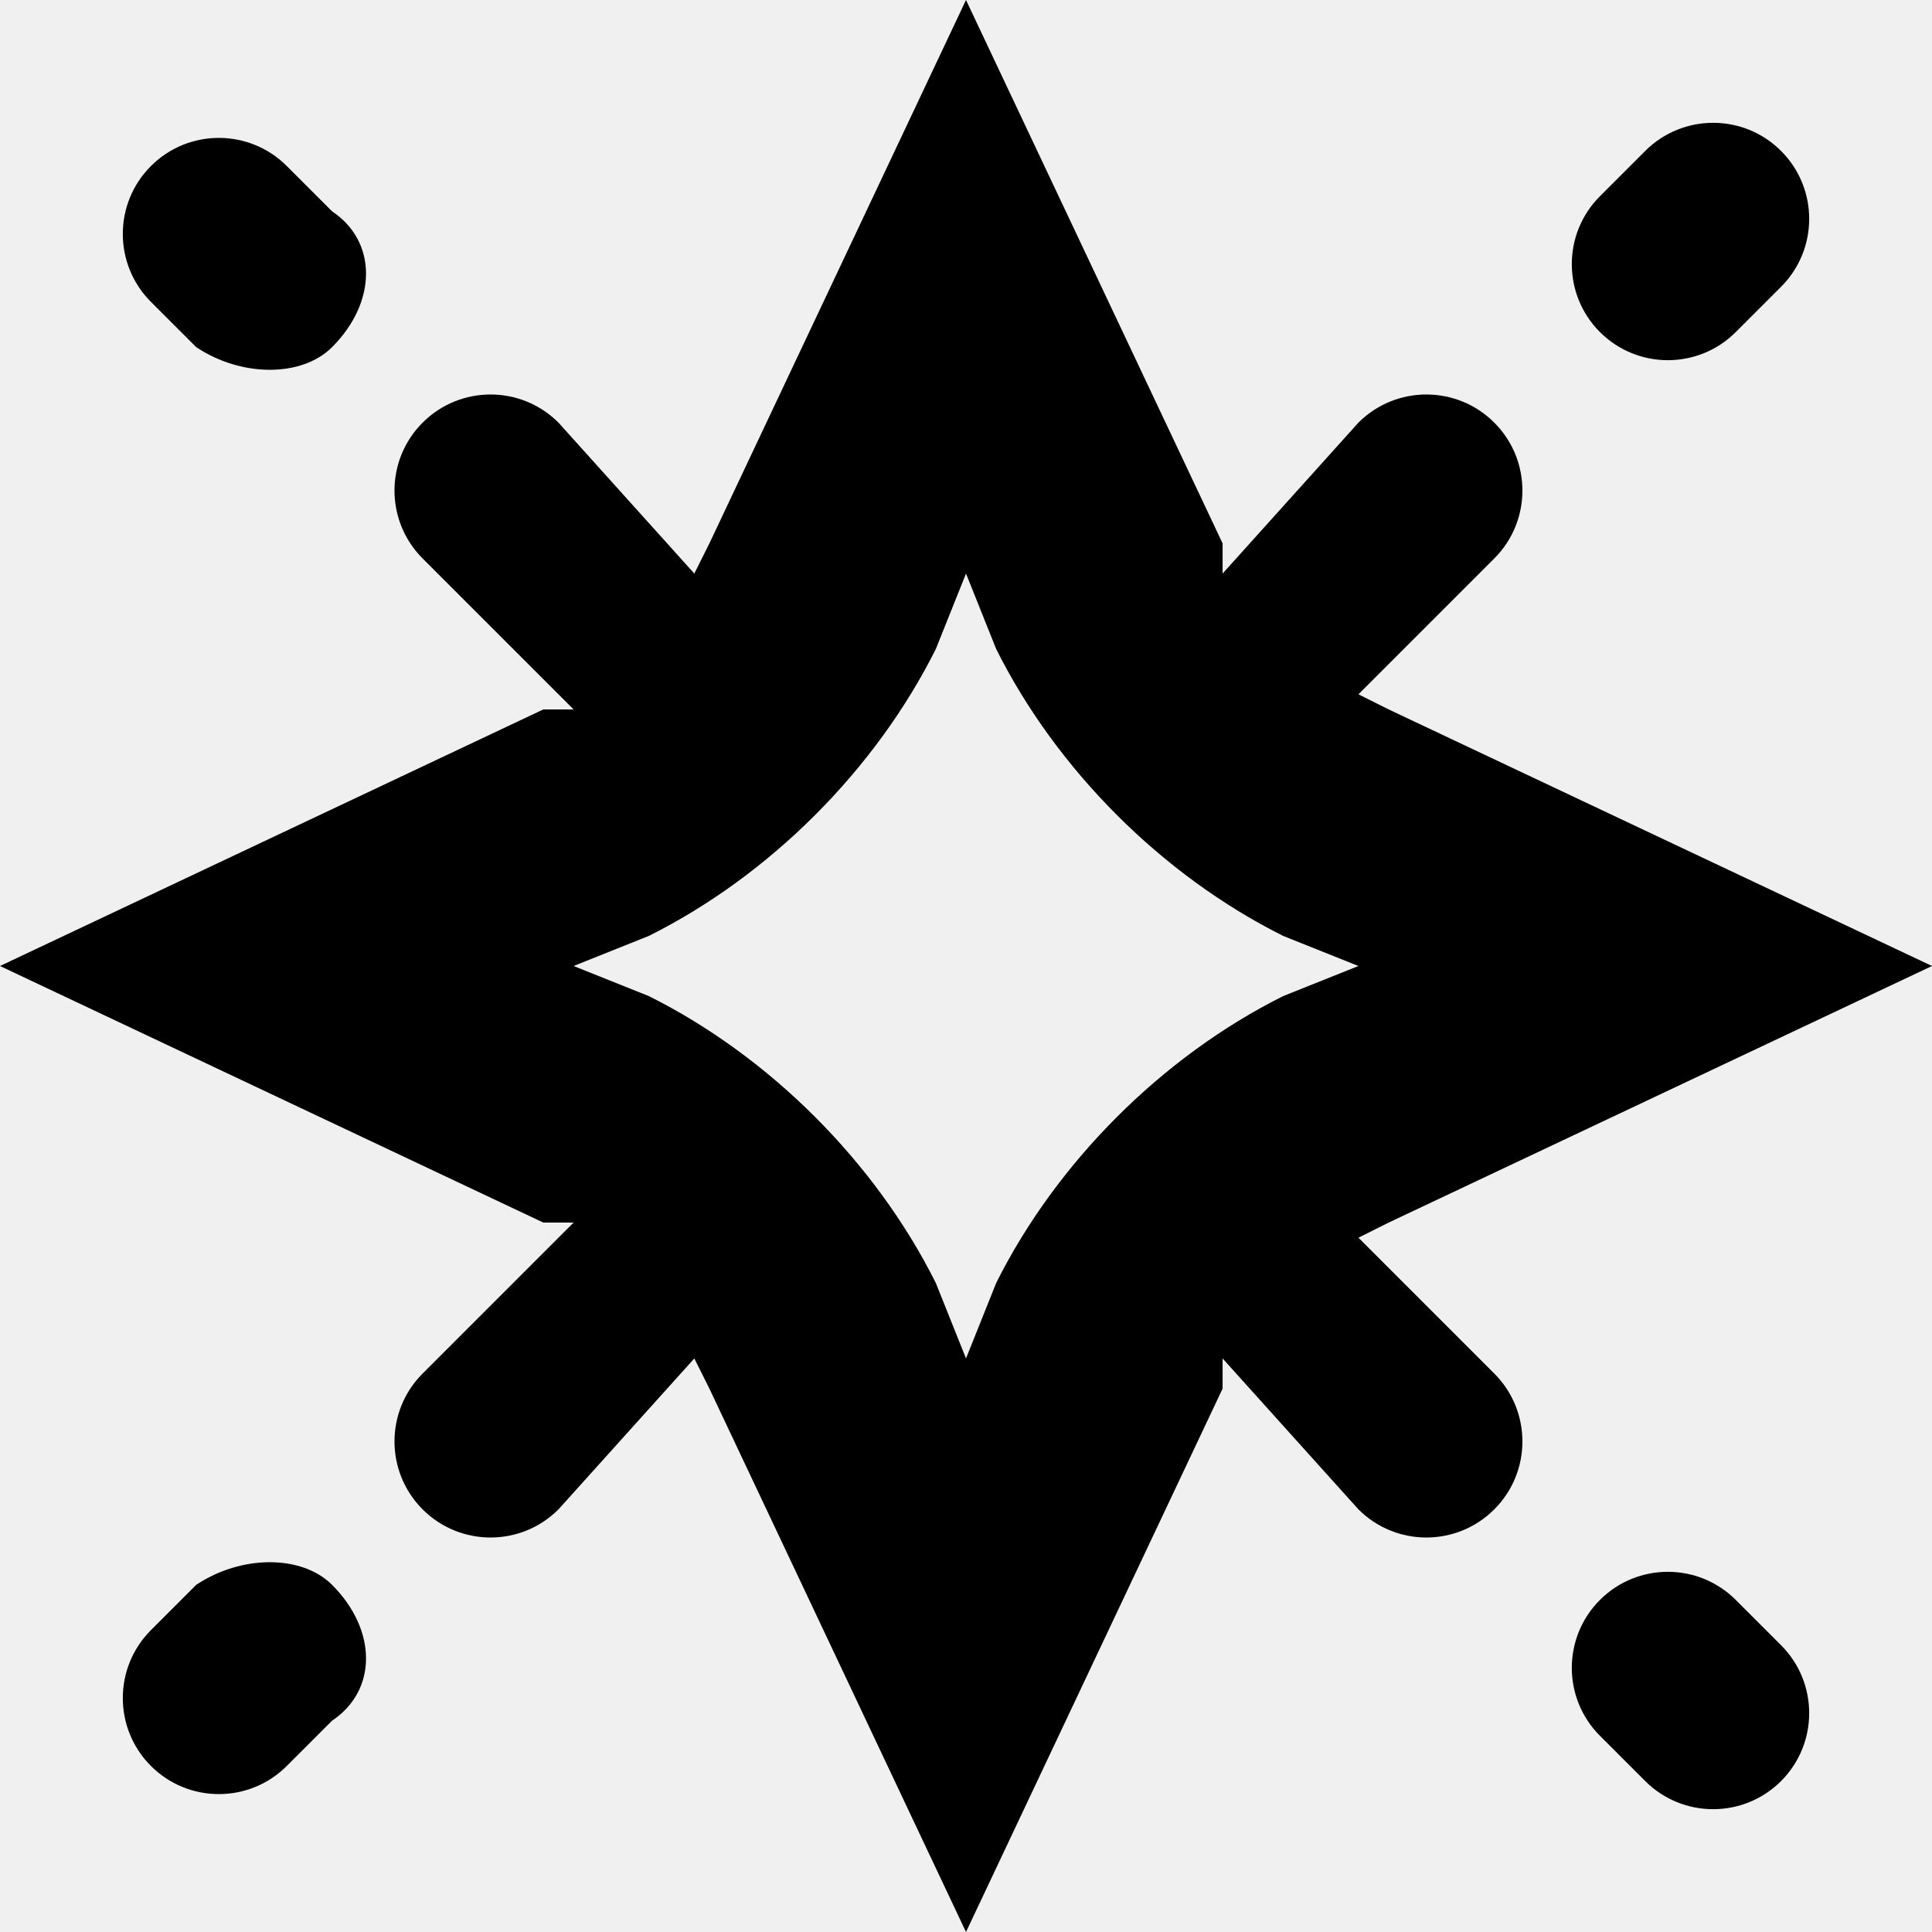
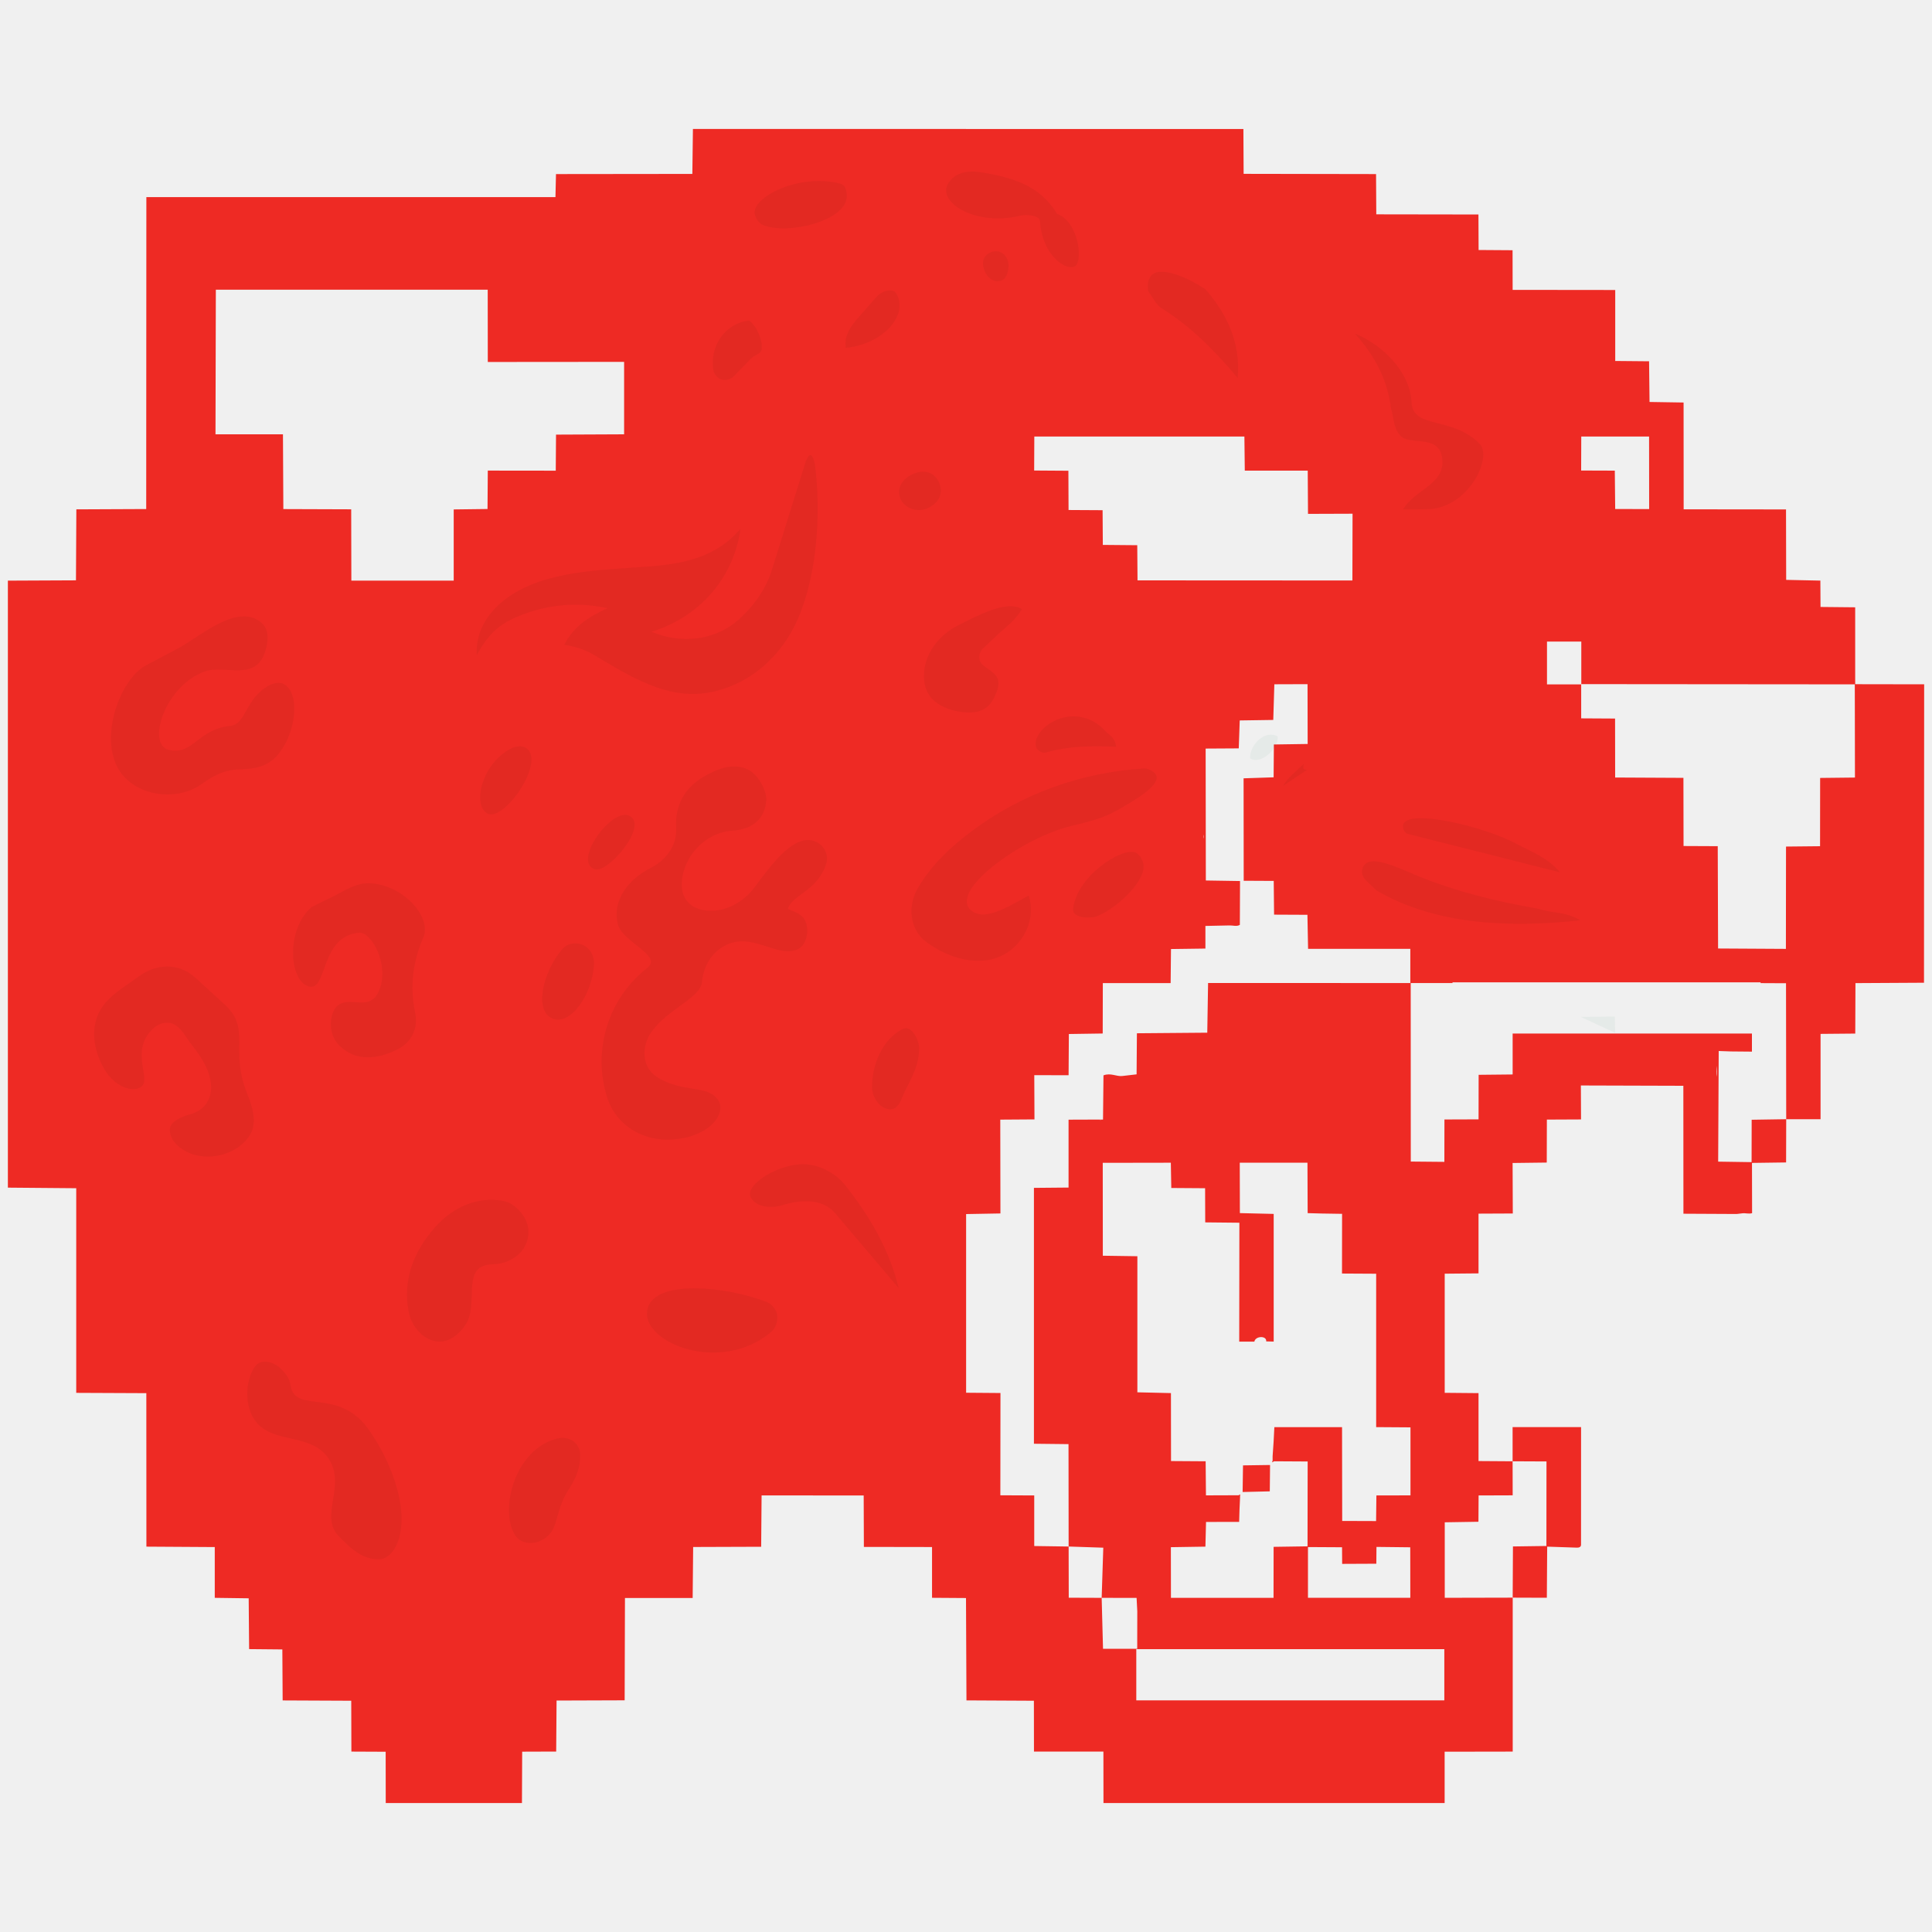
- <svg xmlns="http://www.w3.org/2000/svg" viewBox="0 0 128 128">
-   <path fill-rule="evenodd" d="M81 36 64 0 47 36l-1 2-9-10a6 6 0 0 0-9 9l10 10h-2L0 64l36 17h2L28 91a6 6 0 1 0 9 9l9-10 1 2 17 36 17-36v-2l9 10a6 6 0 1 0 9-9l-9-9 2-1 36-17-36-17-2-1 9-9a6 6 0 1 0-9-9l-9 10v-2Zm-17 2-2 5c-4 8-11 15-19 19l-5 2 5 2c8 4 15 11 19 19l2 5 2-5c4-8 11-15 19-19l5-2-5-2c-8-4-15-11-19-19l-2-5Z" clip-rule="evenodd" />
-   <path d="M118 19a6 6 0 0 0-9-9l-3 3a6 6 0 1 0 9 9l3-3Zm-96 4c-2 2-6 2-9 0l-3-3a6 6 0 1 1 9-9l3 3c3 2 3 6 0 9Zm0 82c-2-2-6-2-9 0l-3 3a6 6 0 1 0 9 9l3-3c3-2 3-6 0-9Zm96 4a6 6 0 0 1-9 9l-3-3a6 6 0 1 1 9-9l3 3Z" />
-   <style>path{fill:#000}@media (prefers-color-scheme:dark){path{fill:#fff}}</style>
+ <svg xmlns="http://www.w3.org/2000/svg" viewBox="0 0 500 500">
+   <defs>
+     <style>
+       .cls-1 {
+         opacity: .05;
+       }
+ 
+       .cls-1, .cls-2 {
+         mix-blend-mode: multiply;
+       }
+ 
+       .cls-3 {
+         isolation: isolate;
+       }
+ 
+       .cls-4 {
+         fill: #ee2a24;
+       }
+ 
+       .cls-5 {
+         fill: #006838;
+       }
+     </style>
+   </defs>
+   <g class="cls-3">
+     <g>
+       <g class="cls-2">
+         <g>
+           <polygon class="cls-4" points="321.69 379.24 321.59 386.13 328.62 385.96 328.69 379.14 321.69 379.24" />
+           <path class="cls-4" d="M400.21,400.1l-8.66.12-.07,13.25,8.84.03.09-13.23,7.68.26c.51.02,1.08-.14,1.08-.75l.01-30.44h-17.72s0,8.84,0,8.84l8.77.04L400.21,400.1Z" />
+           <path class="cls-4" d="M480.12,177.07v-19.9s-8.97-.09-8.97-.09l-.04-6.82-8.85-.19-.04-18.23-26.49-.03-.02-27.64-8.81-.14-.12-10.53-8.76-.08v-18.37s-26.55-.03-26.55-.03l-.02-10.26-8.79-.06-.04-9.19-26.44-.04-.06-10.42-34.27-.06-.06-11.6-142.46-.02-.15,11.64-35.29.04-.14,5.96H37.88s-.04,80.73-.04,80.73l-18.08.08-.1,18.37-17.62.08v157.09s17.69.15,17.69.15v52.96s18.14.08,18.14.08l.02,39.72,17.69.11v13.14s8.78.12,8.78.12l.11,13.15,8.6.08.08,13.2,17.75.08.04,13.16,8.87.04.02,13.28h35.25s.06-13.3.06-13.3l8.8-.03.1-13.2,17.62-.06.08-26.48h17.52s.13-13.2.13-13.2l17.6-.06.11-13.29,26.42.02.05,13.31,17.64.03v13.14s8.79.06,8.79.06l.12,26.49,17.45.09.02,13.16h17.97s.02,13.31.02,13.31h88.29s0-13.28,0-13.28l17.62-.03v-39.84s-17.59.04-17.59.04v-19.54s8.72-.14,8.72-.14l.04-6.81,8.82-.03-.02-8.81-8.82-.06v-17.58s-8.75-.08-8.75-.08v-30.83s8.75-.08,8.75-.08v-15.46s8.87-.04,8.87-.04l-.05-13.07,8.84-.11.03-11.12,8.84-.04-.04-8.79,26.52.08.02,33.11,13.77.07,1.52-.18c.77-.1,1.61.23,2.48-.04l-.03-13,8.83-.12.03-11.19-8.94.14-.02,10.97-8.65-.13.14-28.63,3.11.11,5.49.05v-4.68s-61.93,0-61.93,0v10.59s-8.8.09-8.8.09l-.02,11.53-8.83.03-.02,10.97-8.69-.08-.02-46.2h10.82s0-.18,0-.18h79.73v.2l6.58.03.05,35.19h8.89s0-22.08,0-22.08l8.98-.08.05-13.06,17.74-.1.04-77.23L480.12,177.07ZM161.51,112.4l-17.61.08-.07,9.33-17.59-.02-.07,9.94-8.75.11v18.42s-26.49,0-26.49,0l-.04-18.45-17.56-.06-.1-19.35h-17.46s.09-37.42.09-37.42h70.36s.02,18.7.02,18.7l35.28-.03v18.75ZM444.34,275.82c.08.95.11,1.95-.13,2.88C444.25,277.74,444.29,276.78,444.34,275.82ZM356.21,387.02l-.08,6.63-8.77-.03-.04-24.27h-17.52c-.1,2.52-.26,5.03-.45,7.54v1.24s-.09,0-.09,0c0,.11-.01.22-.02.32l.5-.27,8.68.05-.03,21.96-8.78.13-.02,13.2h-26.55s-.02-13.11-.02-13.11l8.94-.14.16-6.39,8.57-.02c.04-2.14.13-4.27.24-6.38,0-.14-.01-.28-.01-.42h.03c0-.1,0-.21.01-.31l-.42.22-8.44.03-.08-8.82-8.96-.06-.02-17.59-8.69-.2v-35.22s-8.94-.13-8.94-.13l-.02-24.04,17.62-.03.12,6.54,8.75.06.03,8.84,8.84.09-.04,30.77h3.92c.25-1.5,3.24-1.6,3.06-.06l1.94.05v-33.04s-8.75-.21-8.75-.21l-.03-13.05h17.52s.05,13.06.05,13.06l3.8.1,5.11.08-.02,15.45,8.84.05v39.7s8.88.06,8.88.06v17.6S356.21,387.02,356.21,387.02ZM364.99,413.51h-26.49s0-13.13,0-13.13l8.82.05.03,4.3,8.84-.04.04-4.35,8.74.1L364.99,413.51ZM267.68,112.98h54.37s.1,8.82.1,8.82h16.29s.07,11.19.07,11.19l11.53-.04-.04,17.28-55.61-.03-.07-9.1-8.91-.08-.06-8.98-8.81-.05-.04-10.16-8.86-.06L267.68,112.98ZM311.48,217.03c0-.34,0-.69-.01-1.04C311.57,216.39,311.58,216.68,311.48,217.03ZM285.46,426.7l-.35-13.18-8.52-.03-.03-13.25-8.9-.13v-13.09s-8.77-.04-8.77-.04l.03-26.47-8.89-.07v-46.24s8.88-.16,8.88-.16l-.04-24.28,8.85-.06-.05-11.45,8.88.02.07-10.67,8.76-.13.03-13.05h17.55s.09-8.81.09-8.81l8.91-.12v-5.86s6.29-.13,6.29-.13c.83-.02,1.8.34,2.62-.14l.05-11.35-8.85-.14-.05-34.14,8.57-.05.25-7.23,8.68-.13.28-9.23,8.59-.03.03,15.48-8.74.13-.07,8.5-7.77.26.03,26.51,7.77.04.09,8.73,8.63.04.17,8.81h26.46s0,8.85,0,8.85l-52.34-.01-.21,12.86-18.21.15-.08,10.63-3.72.43c-1.5.17-2.99-.88-4.85-.17l-.12,11.44-8.92.03v17.57s-8.96.08-8.96.08v66.22s8.95.1,8.95.1l.03,26.5,8.97.3-.42,12.98,9.04.02.18,3.47-.02,9.69h-8.85ZM284.87,289.87c-.06-.01-.12-.02-.17-.02.03-.03.06-.06.1-.09C284.82,289.79,284.85,289.83,284.87,289.87ZM373.79,426.8v13.25h-79.72v-10.62h0v-2.63H373.79ZM409.23,112.98h17.55s.02,18.77.02,18.77l-8.79-.02-.1-9.93-8.71-.03L409.23,112.98ZM471.05,201.33l-.02,17.67-8.81.09-.03,26.48-17.55-.1-.09-26.48-8.85-.04-.03-17.64-17.67-.09-.02-15.26-8.77-.05v-8.79h-8.85v-11.08h8.88v11.01l70.78.06.04,24.12L471.05,201.33Z" />
+         </g>
+       </g>
+       <g class="cls-1">
+         <polyline class="cls-5" points="409.13 263.18 417.89 263.09 418 267.3" />
+         <path class="cls-5" d="M181.68,254.12c-.39,4.13-8.82,6.97-13.07,12.9-2.65,3.71-2.62,9.14,1.41,11.71,6.73,4.3,13.25,1.82,15.92,6.1,2.07,3.33-2.24,9.44-12.01,10.07-7.51.48-14.55-3.6-16.86-11.07-3.78-12.24.43-25.52,10.43-33.32,4.12-3.22-6.35-6.59-7.58-11.29-1.64-6.28,2.96-11.8,8.31-14.5,4.1-2.07,7.02-5.81,6.76-10.5-.33-5.8,2.2-10.43,7.36-13.34,3.35-1.9,7.59-3.67,11.48-1.58,2.45,1.31,4.63,5.37,4.47,7.83-.36,5.32-4.17,7.54-8.74,7.84-7.09.47-12.79,6.71-13.12,13.51-.21,4.4,2.59,6.92,6.77,7.2,4.68.33,9.22-2.22,12.11-6.1,4.59-6.16,10.81-14.77,16.4-11.44,1.58.94,2.79,3.14,2.11,5.34-2.21,7.12-8.8,8.03-9.93,11.73,1.64.79,3.52,1.23,4.41,2.93,1.13,2.14.69,6.24-1.74,7.45-5.37,2.68-12.17-4.92-19.39-.63C184.3,246.67,182.1,249.72,181.68,254.12Z" />
+         <path class="cls-5" d="M208.56,119.33c1.18-2.84,1.82-1.37,2.35.91,1.58,12.53.63,28.26-4.4,39.88-4.3,9.94-12.75,17.32-23.37,19.16-10.44,1.81-20.27-4.3-28.97-9.53-2.52-1.52-5.02-2.42-8.13-2.88,2.45-4.86,6.4-7.25,11.16-9.47-8.32-1.83-16.67-.85-24.29,2.62-4.38,2-6.94,4.85-9.54,9.5-.32-6.56,3.4-11.68,8.3-15.08,9.82-6.82,24.25-6.92,36.11-7.82,9.05-.69,17.59-2.33,23.87-9.79-1.82,12.8-10.53,22.78-23.04,26.67,7.58,3.21,16.39,2.36,22.58-3.16,3.86-3.44,7.04-7.93,8.55-12.77L208.56,119.33Z" />
+         <path class="cls-5" d="M59.53,187.87c4.28-.45,3.76-6.87,9.97-10.42.99-.57,2.54-.92,3.52-.58,4.68,1.6,4.05,12.7-1.43,18.81-2.47,2.74-5.92,3.35-9.26,3.41-4.12.07-6.95,1.53-10.12,3.8-5.79,4.14-14.83,3.52-19.86-1.63-7.72-7.9-1.8-25.25,5.46-29.08l8.25-4.36c5.52-2.92,15.26-11.84,21.47-6.76,2.39,1.95,1.84,5.2,1.08,7.58-2.5,7.89-10.45,3.3-15.58,5.11-10.3,3.64-15.19,18.83-9.39,20.3C49.88,195.63,51.09,188.77,59.53,187.87Z" />
+         <path class="cls-5" d="M49.11,288.42c3.97-1.01,5.99-4.3,5.44-8.29-.55-3.97-2.87-7.12-5.29-10.21-1.24-1.6-2.03-3.44-3.83-4.6-1.69-1.1-3.98-.73-5.56.65-6.09,5.33-1.37,12.26-2.82,14.69-1.4,2.33-6.97,1.43-10.12-4.09-2.57-4.52-3.71-10.26-1.04-15.03,2.23-3.98,6.35-6.1,9.88-8.73,4.63-3.45,10.38-3.8,14.85.28l7.46,6.82c7.12,6.5,1.09,11.38,6.02,23.47,1.25,3.07,2.51,7.3.58,10.36-2.83,4.49-8.8,6.39-13.84,5.25-3.25-.74-7.04-3.35-6.89-6.8C44.11,290.13,47.49,288.83,49.11,288.42Z" />
+         <path class="cls-5" d="M277.22,213.76c-12.61,3.05-31.3,16.47-26.15,21.61,3.44,3.42,9.78-.67,15.15-3.61,2.44,7.52-3.11,15.88-11.12,16.77-5.6.62-10.99-1.55-15.33-4.72s-4.99-9.31-2.21-14c3.54-6,8.27-10.45,13.93-14.71,12.81-9.64,28.39-15.21,44.49-16.22,1.2-.08,2.53.77,2.99,1.35,2.14,2.65-5.3,6.85-9.63,9.35C285.4,211.85,281.54,212.71,277.22,213.76Z" />
+         <path class="cls-5" d="M87.33,260.3c3.41-2.85,8.59,2.03,10.96-4.38,2.4-6.53-2.22-14.82-5.36-14.55-10.18.89-8.14,15.31-13.02,13.92-5.16-1.46-5.93-14.85.75-20.55l6.04-2.99c2.71-1.35,5.46-3.21,8.68-3.16,8.71.13,16.51,8.7,14.17,14.04-2.73,6.24-3.51,12.69-2.12,19.41.84,4.03-.88,7.66-4.46,9.48-5.26,2.68-10.82,3.22-15.01-.8C84.37,267.27,85.53,261.8,87.33,260.3Z" />
+         <path class="cls-5" d="M98.09,403.53c-4.53.08-7.59-3.09-10.41-5.95-5.22-5.32,2.27-13.43-2.91-20.49-4.62-6.3-14.39-3.35-18.77-9.46-2.68-3.74-2.61-10-.15-13.77,1.71-2.62,5.28-1.22,6.86.41,1.39,1.45,2.2,2.36,2.5,4.31,1.13,7.42,12.23.41,20.02,11.14,5.47,7.56,10.6,19.84,7.98,28.58C102.57,400.42,100.88,403.48,98.09,403.53Z" />
+         <path class="cls-5" d="M120.55,342.71c-2,3.12-5.08,5.21-8.46,4.25-3.34-.96-5.69-4.22-6.32-7.46-1.61-8.34,1.32-15.6,6.77-21.84,4.38-5,10.84-8.17,17.78-6.85,2.93.56,5.86,3.88,6.32,6.78.9,5.76-4.07,9.51-9.15,9.61C119.05,327.36,124.09,337.19,120.55,342.71Z" />
+         <path class="cls-5" d="M199.54,344.75c-13.12,10.9-32.89,2.85-32.09-5.25.88-8.84,21.01-6.55,31.12-2.47,1.38.56,2.38,2.13,2.55,3.22C201.36,341.73,200.85,343.66,199.54,344.75Z" />
+         <path class="cls-5" d="M253.48,170.59c.28,2.1,3.7,2.66,4.71,5.11.6,1.46-.21,3.33-.76,4.52-1.54,3.37-4.01,4.42-7.7,4.12-4.29-.34-9.37-2.3-10.35-7.03-1.36-6.54,2.9-12.61,8.53-15.45,5.28-2.66,12.77-6.64,16.55-4.22-1.75,3.03-4.34,4.75-6.63,6.93l-3.37,3.21C253.59,168.6,253.33,169.52,253.48,170.59Z" />
+         <path class="cls-5" d="M350.68,86.34c7.16,2.97,14.27,9.88,14.63,17.84.31,6.89,10.63,3.51,17.65,10.71,3.37,3.46-2.94,16.77-13.66,16.89l-6.18.07c3.03-5.25,10.93-6.44,10.14-13.14-.77-6.57-8.38-3.19-10.92-6.03-1.71-1.9-1.62-4.62-2.34-6.93C359.09,98.42,356.04,92.4,350.68,86.34Z" />
+         <path class="cls-5" d="M408.96,238.18c-17.55,1.89-37.04,1.44-52.71-7.73l-2.47-2.33c-1.15-1.08-1.57-2.23-1.09-3.54,1.41-3.86,8.83-.11,14,2.02,10.18,4.18,20.62,6.72,31.47,8.59C401.66,236.41,405.19,235.87,408.96,238.18Z" />
+         <path class="cls-5" d="M278.77,68.24c-1.23,2.83-8.98-1-9.61-10.98-.1-1.59-3.65-1.81-4.93-1.49-11.57,2.91-21.62-3.32-18.93-8.11,1.72-3.06,5.2-3.6,8.37-3.1,8.39,1.31,15.59,3.52,19.9,10.8C278.39,57.05,280.09,65.19,278.77,68.24Z" />
+         <path class="cls-5" d="M147.49,384.95c-4.52,6.91-2.41,11.04-7.26,13.64-2.07,1.11-5.31,1.1-6.83-1.15-4.32-6.44-.2-22.58,10.95-25.17,3.01-.7,5.74,1.18,5.8,4.22C150.22,379.52,149.15,382.4,147.49,384.95Z" />
+         <path class="cls-5" d="M216.17,314.01c-3.45-4.07-9.33-3.49-13.85-2.07-2.73.86-6.6.46-7.97-1.97-1.91-3.4,7.8-9.31,14.63-8.61,3.87.39,7.6,2.59,9.94,5.6,6.14,7.84,11.22,16.38,13.67,26.42L216.17,314.01Z" />
+         <path class="cls-5" d="M320.31,97.81c-5.8-6.9-11.91-13.17-19.69-18.04-1.53-.97-2.39-3.08-3.45-4.36-.26-1.56-.1-2.87.59-3.87,2.09-2.98,9.47.14,14.24,3.36C317.37,81.12,321.14,88.51,320.31,97.81Z" />
+         <path class="cls-5" d="M219.12,51.02c-.29,6.2-15.46,9.89-21.76,7.17-1.01-.43-1.74-1.72-1.98-2.56-1.27-4.5,11.59-10.96,22.17-8.07C219.07,47.98,219.16,49.99,219.12,51.02Z" />
+         <path class="cls-5" d="M403.7,225.76l-13.97-3.54-25.41-6.41c-.95-.24-1.34-1.61-1.2-2.28.95-4.54,21.7.56,29.56,4.99C396.57,220.54,400.51,221.95,403.7,225.76Z" />
+         <path class="cls-5" d="M153.71,249.71c-.44,7.59-6,15.78-10.71,13.88-4.92-1.99-2.45-12.08,2.43-17.86,1.45-1.73,3.76-1.96,5.57-1.1C152.68,245.43,153.85,247.31,153.71,249.71Z" />
+         <path class="cls-5" d="M234.11,282.59c-.81,1.61-1.4,4.49-3.73,4.49-2.53,0-4.64-2.93-4.68-5.66-.06-5.76,2.62-12.51,7.96-15.12,2.38-1.16,4.23,3.15,4.21,4.93C237.82,275.64,236.12,278.58,234.11,282.59Z" />
+         <path class="cls-5" d="M295.94,223.91c.42,4.7-8.01,11.9-12.33,13.29-1.65.54-6.1.37-5.88-1.89.81-8.43,12.38-15.95,16.01-14.71C294.73,220.94,295.81,222.38,295.94,223.91Z" />
+         <path class="cls-5" d="M136.14,193.57c5.29,3.41-5.84,19.5-10.11,16.9-3.66-2.22-1.52-12.3,5.67-16.45C133.28,193.12,134.92,192.79,136.14,193.57Z" />
+         <path class="cls-5" d="M288.84,193.25c-6.6-.25-12.22-.21-18.25,1.51-.81.23-1.9-.51-2.19-.95-1.69-2.52,2.28-7.58,8.01-8.32,3.69-.48,7.13.95,9.61,3.66C287.11,190.33,288.55,190.79,288.84,193.25Z" />
+         <path class="cls-5" d="M194.2,92.94l-4.2,4.36c-.86.89-2.2,1.23-3.29.92-.8-.23-1.9-1.22-2.1-2.48-.98-6.11,3.01-12.06,9.23-12.78,2.19,1.46,3.77,5.79,3.21,7.73C196.8,91.58,195.26,91.84,194.2,92.94Z" />
+         <path class="cls-5" d="M232.04,76.08c3.2,5.98-4.24,13.18-13.14,13.92-.52-3.36,1.55-5.9,3.54-8.16l4.53-5.15C228.08,75.43,231.08,74.28,232.04,76.08Z" />
+         <path class="cls-5" d="M162.98,211.18c4.83,2.57-5.61,14.82-9,13.78C148.02,223.12,158.35,208.71,162.98,211.18Z" />
+         <path class="cls-5" d="M239.84,131.61c-2.63,1.12-5.79-.28-6.72-2.35-1.31-2.93.49-5.37,3.09-6.55,2.79-1.27,5.43-.58,6.65,1.82C244.35,127.46,243.14,130.21,239.84,131.61Z" />
+         <path class="cls-5" d="M260.96,69.45c-.25,1.91-.95,3.18-2.6,3.34-1.23.11-2.54-.74-3.29-2.14-.74-1.37-1.06-3.26.06-4.48.84-.92,2.6-1.64,4.14-.73C260.29,66.03,261.22,67.5,260.96,69.45Z" />
+         <path class="cls-5" d="M330.66,190.59c.2,3.21-4.41,7.44-7.14,5.66C323.42,192.69,327.4,188.78,330.66,190.59Z" />
+         <path class="cls-5" d="M338.37,199.15l-6.33,4.25c1.37-2.32,3.51-3.9,5.43-5.74-.1.35-.27.87-.18,1.12C337.44,199.22,338.13,199.28,338.37,199.15Z" />
+       </g>
+     </g>
+   </g>
</svg>
